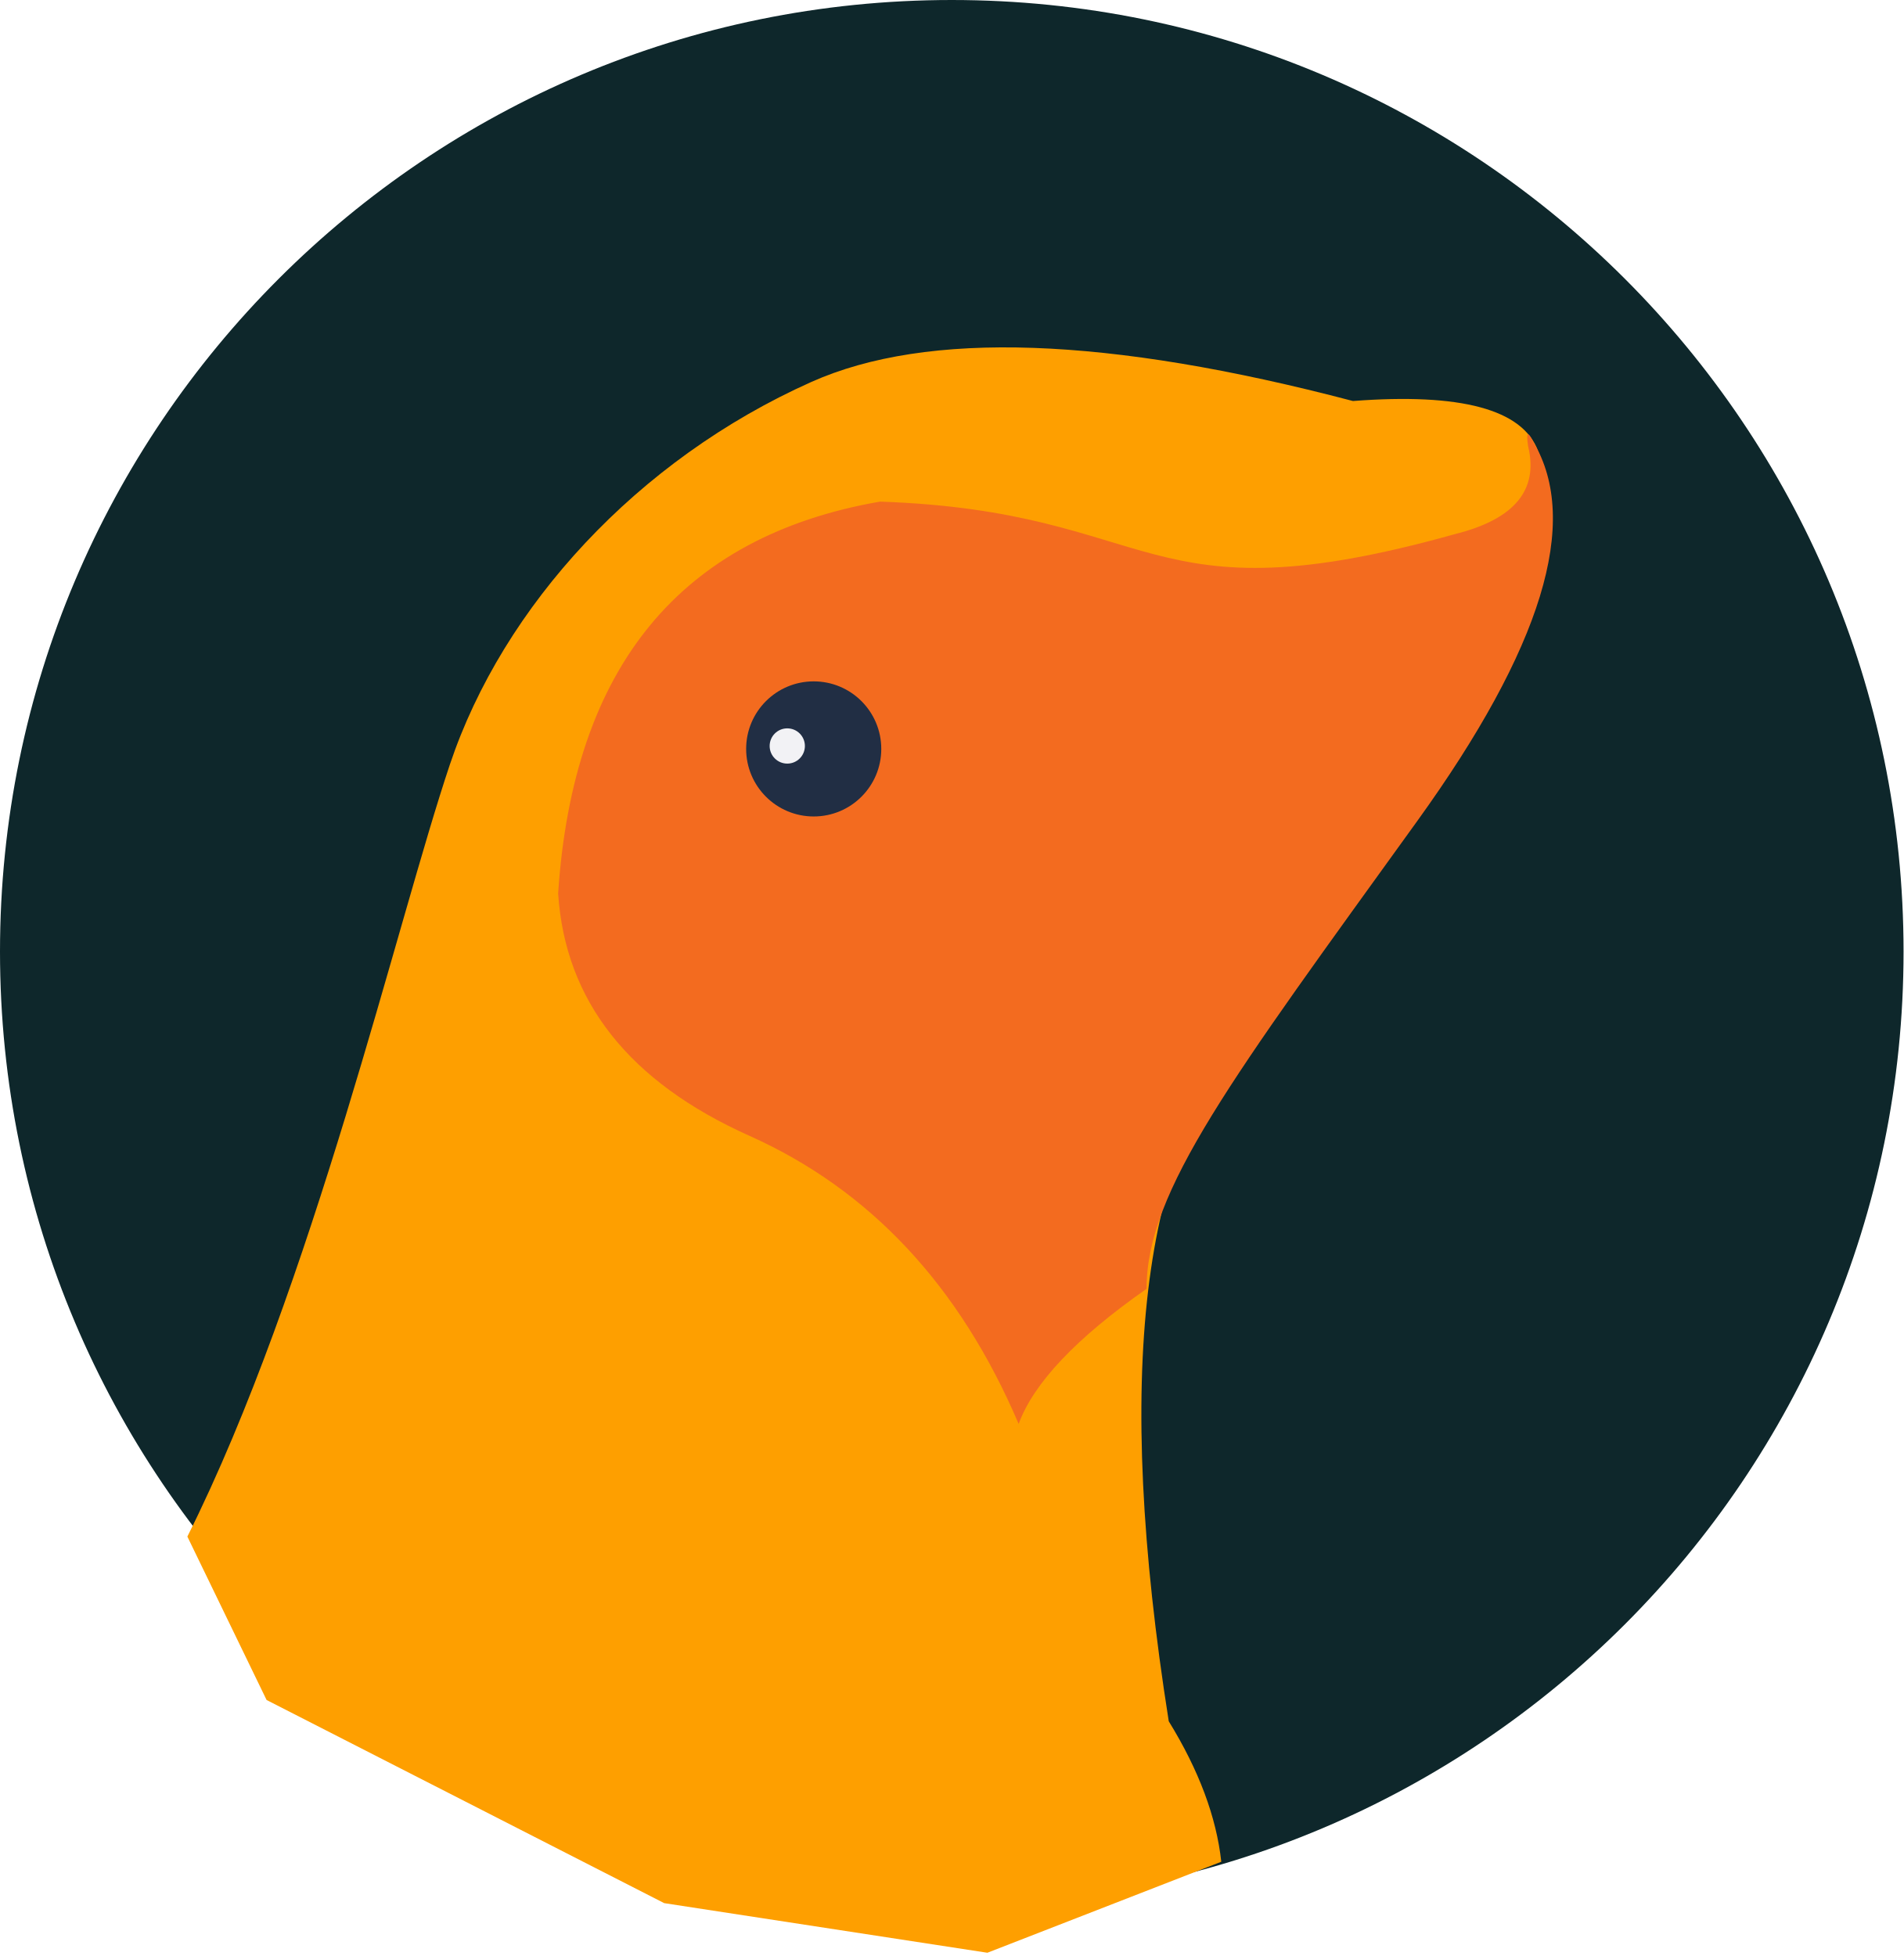
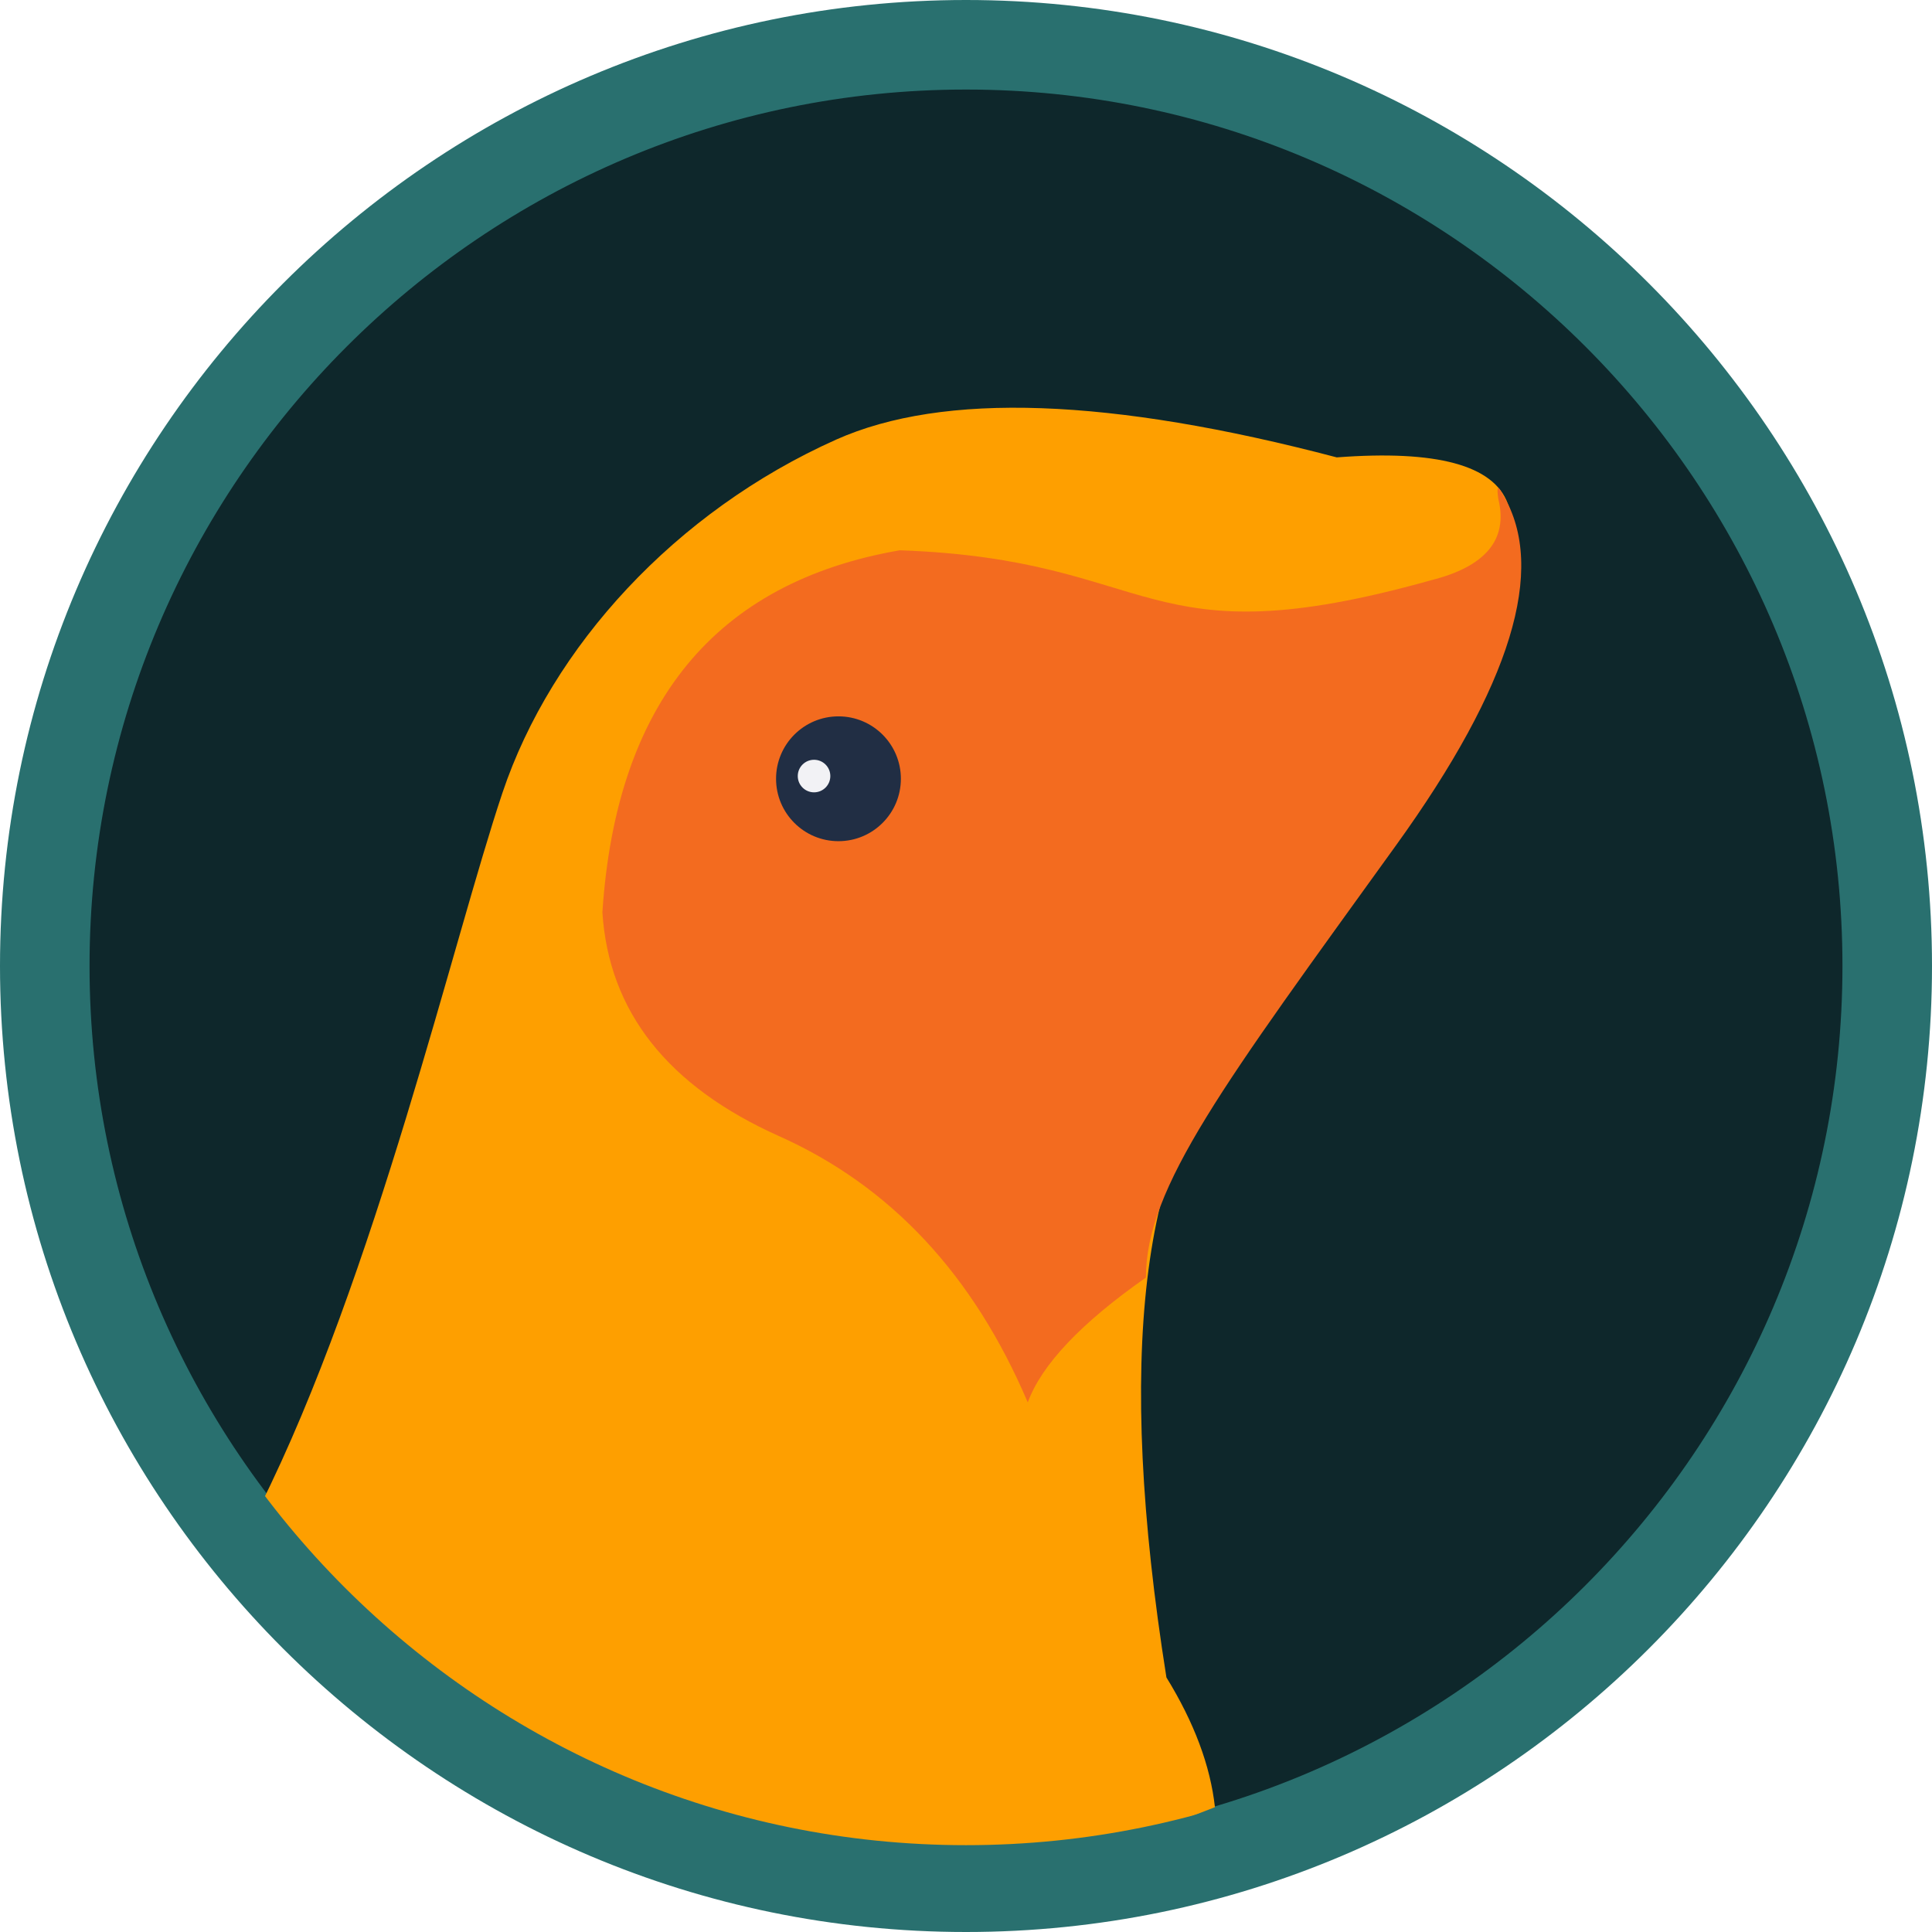
- <svg xmlns="http://www.w3.org/2000/svg" viewBox="0 0 324 333" version="1.1">
-   <g id="Page-1" stroke="none" stroke-width="1" fill="none" fill-rule="evenodd">
-     <g id="Artboard" transform="translate(-17, -17)">
-       <g id="Group" transform="translate(17, 17)">
-         <circle id="Oval" fill="#0E272B" cx="162" cy="162" r="162" />
-         <path d="M207.873,316.953 C207.035,309.327 204.054,301.356 198.932,293.041 C189.624,234.274 194.253,195.286 212.818,176.076 C240.666,147.262 268.936,92.343 261.782,76.766 C259.17,69.695 248.67,66.864 230.28,68.271 C188.55,57.292 157.818,56.213 138.082,65.033 C108.479,78.264 85.631,103.174 76.582,130.127 C67.533,157.08 53.184,219.027 31.891,261.596 L45.377,289.418 L113.051,324 L168.062,332.447 L207.873,316.953 Z" id="Path" fill="#FE9F00" />
-         <circle id="Oval" cx="162" cy="162" r="162" />
-         <path d="" id="Path-2" stroke="#979797" />
-         <path d="M261.003,75.252 C269.038,88.828 262.453,110.326 241.248,139.747 C209.441,183.879 195.154,202.73 195.154,219.415 C183.187,227.788 175.93,235.455 173.383,242.416 C163.361,218.907 148.092,202.559 127.576,193.373 C107.06,184.187 96.202,170.432 95,152.108 C97.548,113.544 115.809,91.308 149.783,85.399 C197.783,87.055 193.998,105.945 247.7,90.916 C257.768,88.392 261.901,83.416 260.1,75.989 C259.73,73.544 260.031,73.298 261.003,75.252 Z" id="Path-3" fill="#F36B1F" />
-         <circle id="Oval" fill="#212E44" cx="138.5" cy="127.5" r="11.5" />
-         <circle id="Oval" fill="#F2F2F5" cx="134" cy="127" r="3" />
+ <svg xmlns="http://www.w3.org/2000/svg" id="Layer_1" data-name="Layer 1" viewBox="0 0 356 356">
+   <defs>
+     <style>.cls-1{fill:#0e272b;}.cls-2{fill:#29706f;}.cls-3{fill:#fe9f00;}.cls-3,.cls-5{fill-rule:evenodd;}.cls-4{fill:none;stroke:#29706f;stroke-width:16px;}.cls-5{fill:#f36b1f;}.cls-6{fill:#212e44;}.cls-7{fill:#f2f2f5;}</style>
+   </defs>
+   <g id="Artboard">
+     <g id="pango">
+       <g id="Group">
+         <circle id="Oval" class="cls-1" cx="178" cy="178" r="162" />
+         <path class="cls-2" d="M178,340.5C88.4,340.5,15.5,267.6,15.5,178S88.4,15.5,178,15.5,340.5,88.4,340.5,178,267.6,340.5,178,340.5Zm0-324C89,16.5,16.5,89,16.5,178S89,339.5,178,339.5,339.5,267.05,339.5,178,267.05,16.5,178,16.5Z" transform="translate(0 0)" />
+         <path id="Path" class="cls-3" d="M223.87,333q-1.26-11.43-8.94-23.91-14-88.16,13.89-117c27.85-28.82,56.12-83.74,49-99.31q-3.91-10.6-31.5-8.5Q183.69,67.8,154.08,81c-29.6,13.23-52.45,38.14-61.5,65.1S69.18,235,47.89,277.6l13.49,27.82L129.05,340l55,8.45Z" transform="translate(0 0)" />
+         <path class="cls-2" d="M178,356C79.85,356,0,276.15,0,178S79.85,0,178,0,356,79.85,356,178,276.15,356,178,356Zm0-340C88.67,16,16,88.67,16,178S88.67,340,178,340s162-72.67,162-162S267.33,16,178,16Z" transform="translate(0 0)" />
+         <path id="Path-2" class="cls-4" d="M16,16" transform="translate(0 0)" />
+         <path id="Path-3" class="cls-5" d="M277,91.25q12.06,20.37-19.75,64.5c-31.81,44.13-46.1,63-46.1,79.66q-17.94,12.57-21.77,23-15-35.27-45.8-49.05T111,168.11q3.82-57.86,54.78-66.71c48,1.66,44.22,20.55,97.92,5.52q15.1-3.8,12.4-14.93C275.73,89.54,276,89.3,277,91.25Z" transform="translate(0 0)" />
+         <circle class="cls-6" cx="154.5" cy="143.5" r="11.5" />
+         <circle class="cls-7" cx="150" cy="143" r="3" />
      </g>
    </g>
  </g>
</svg>
